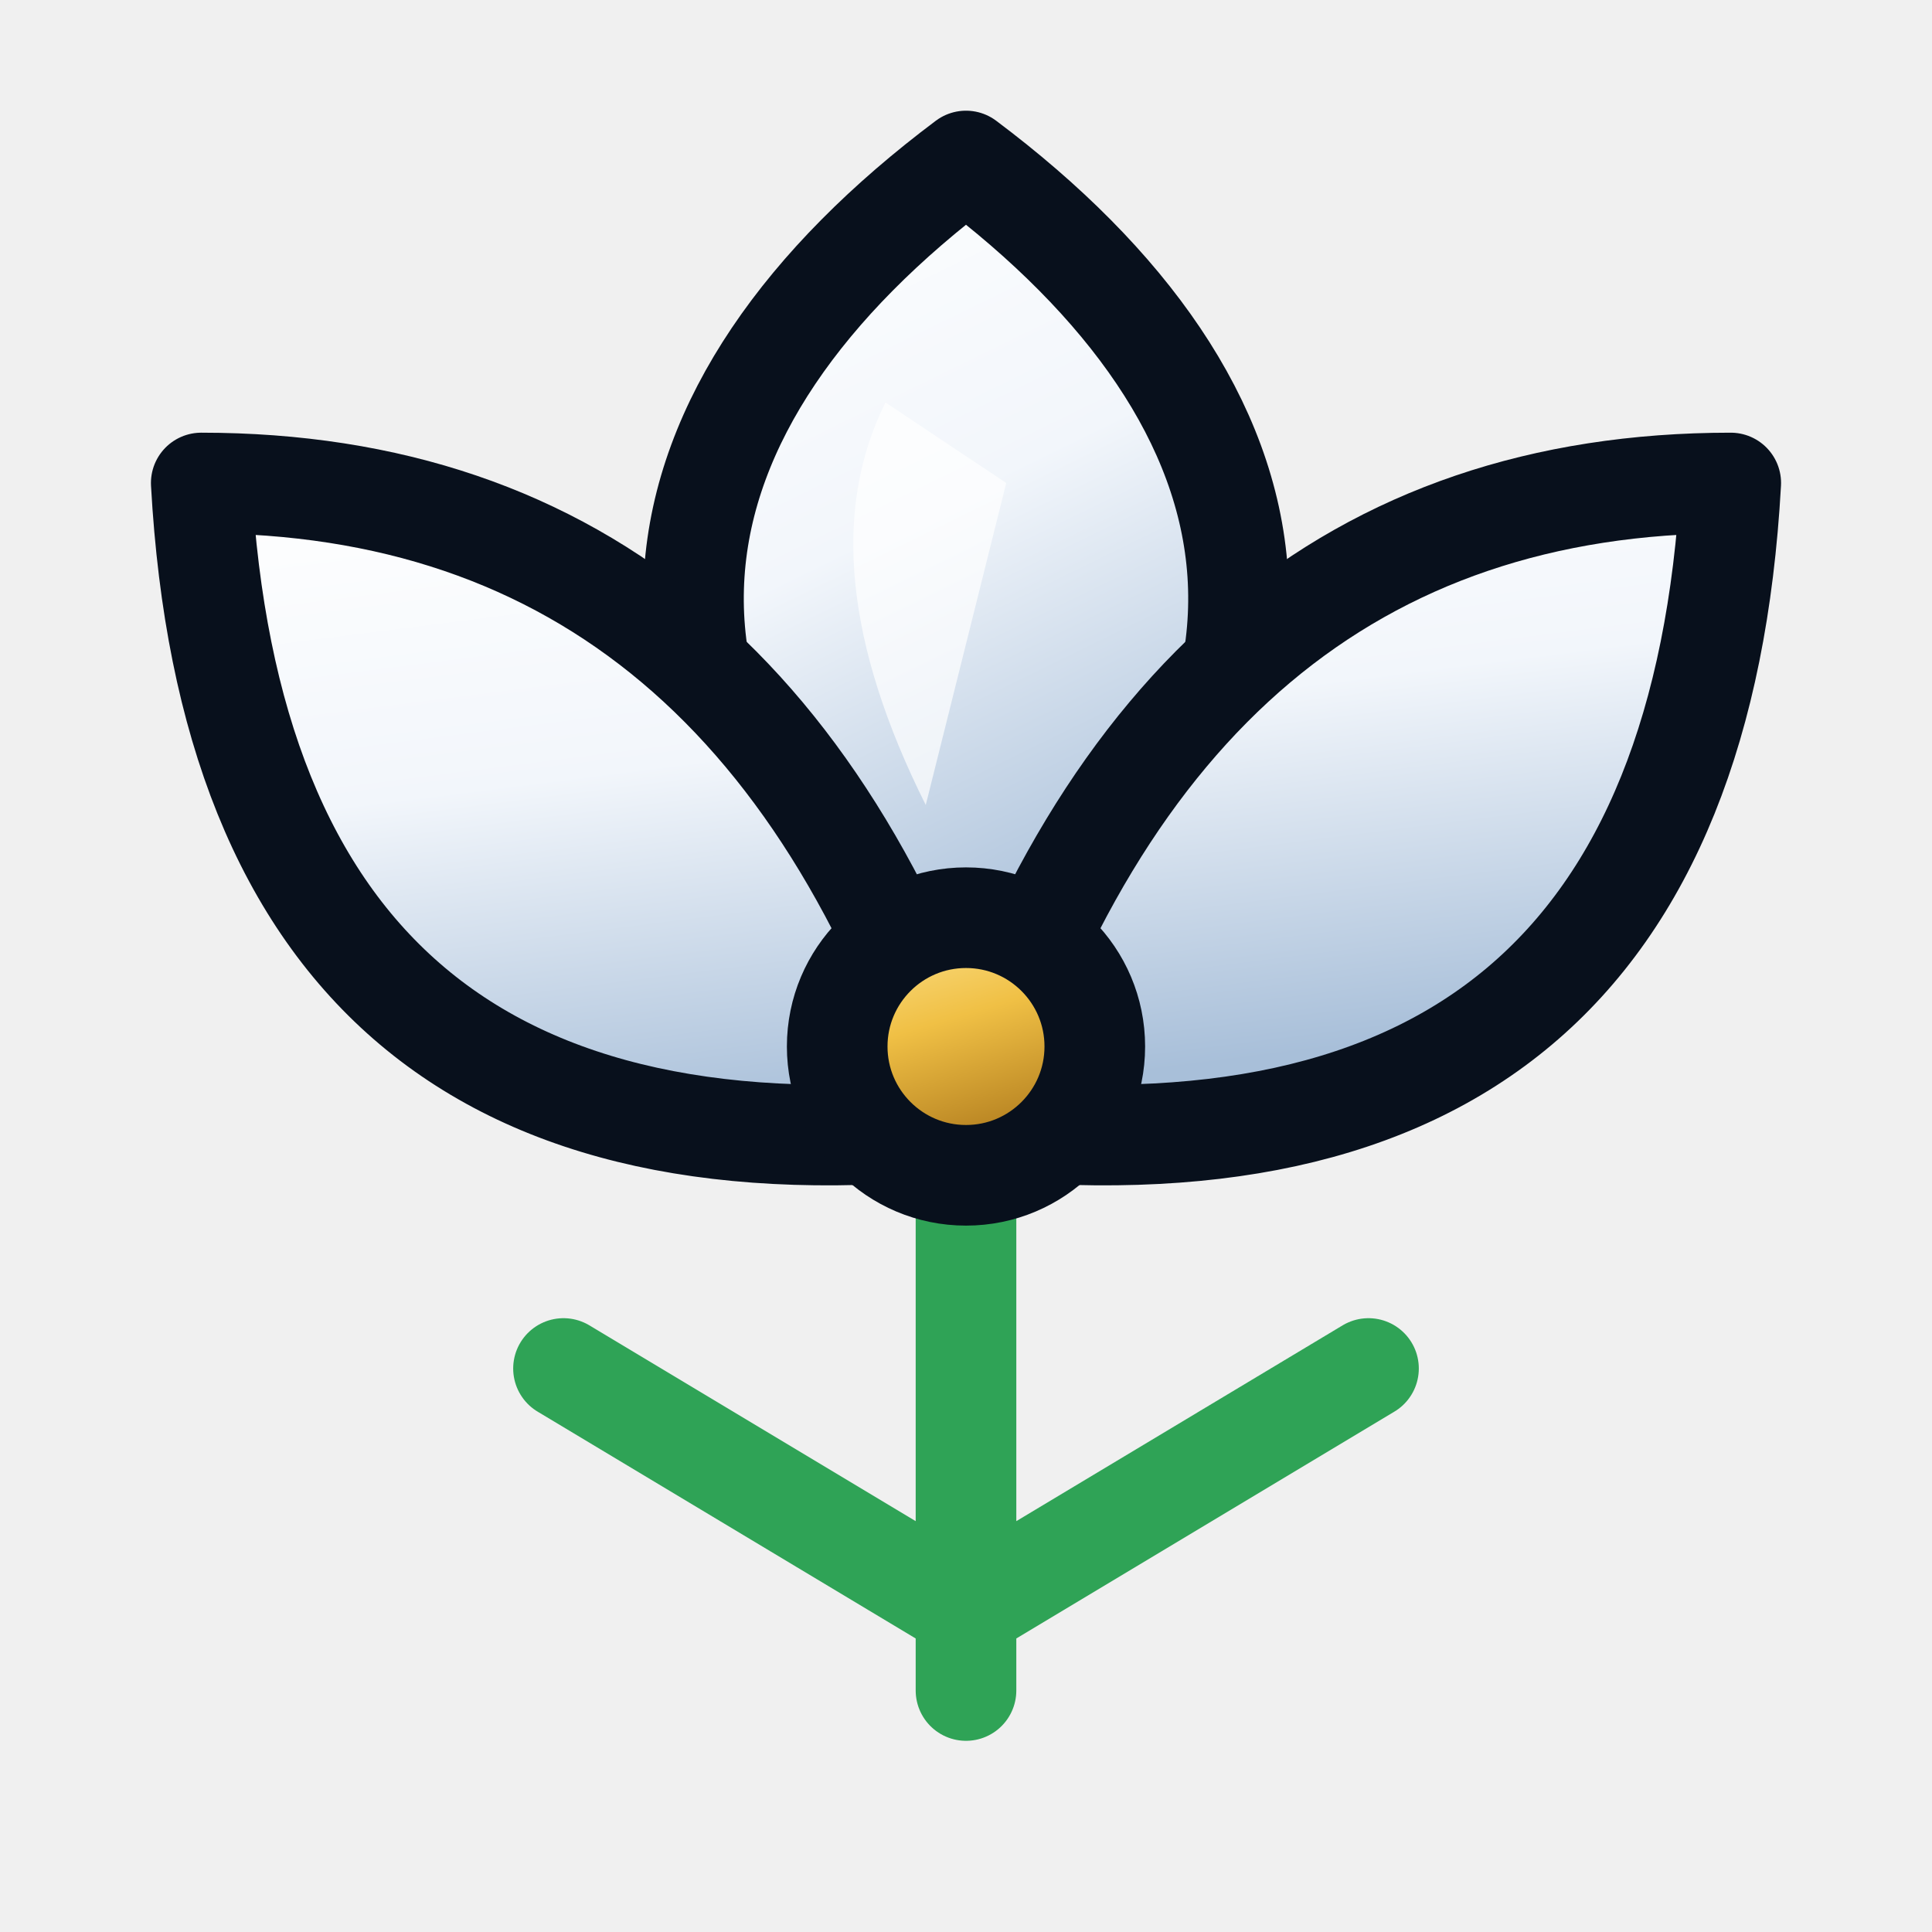
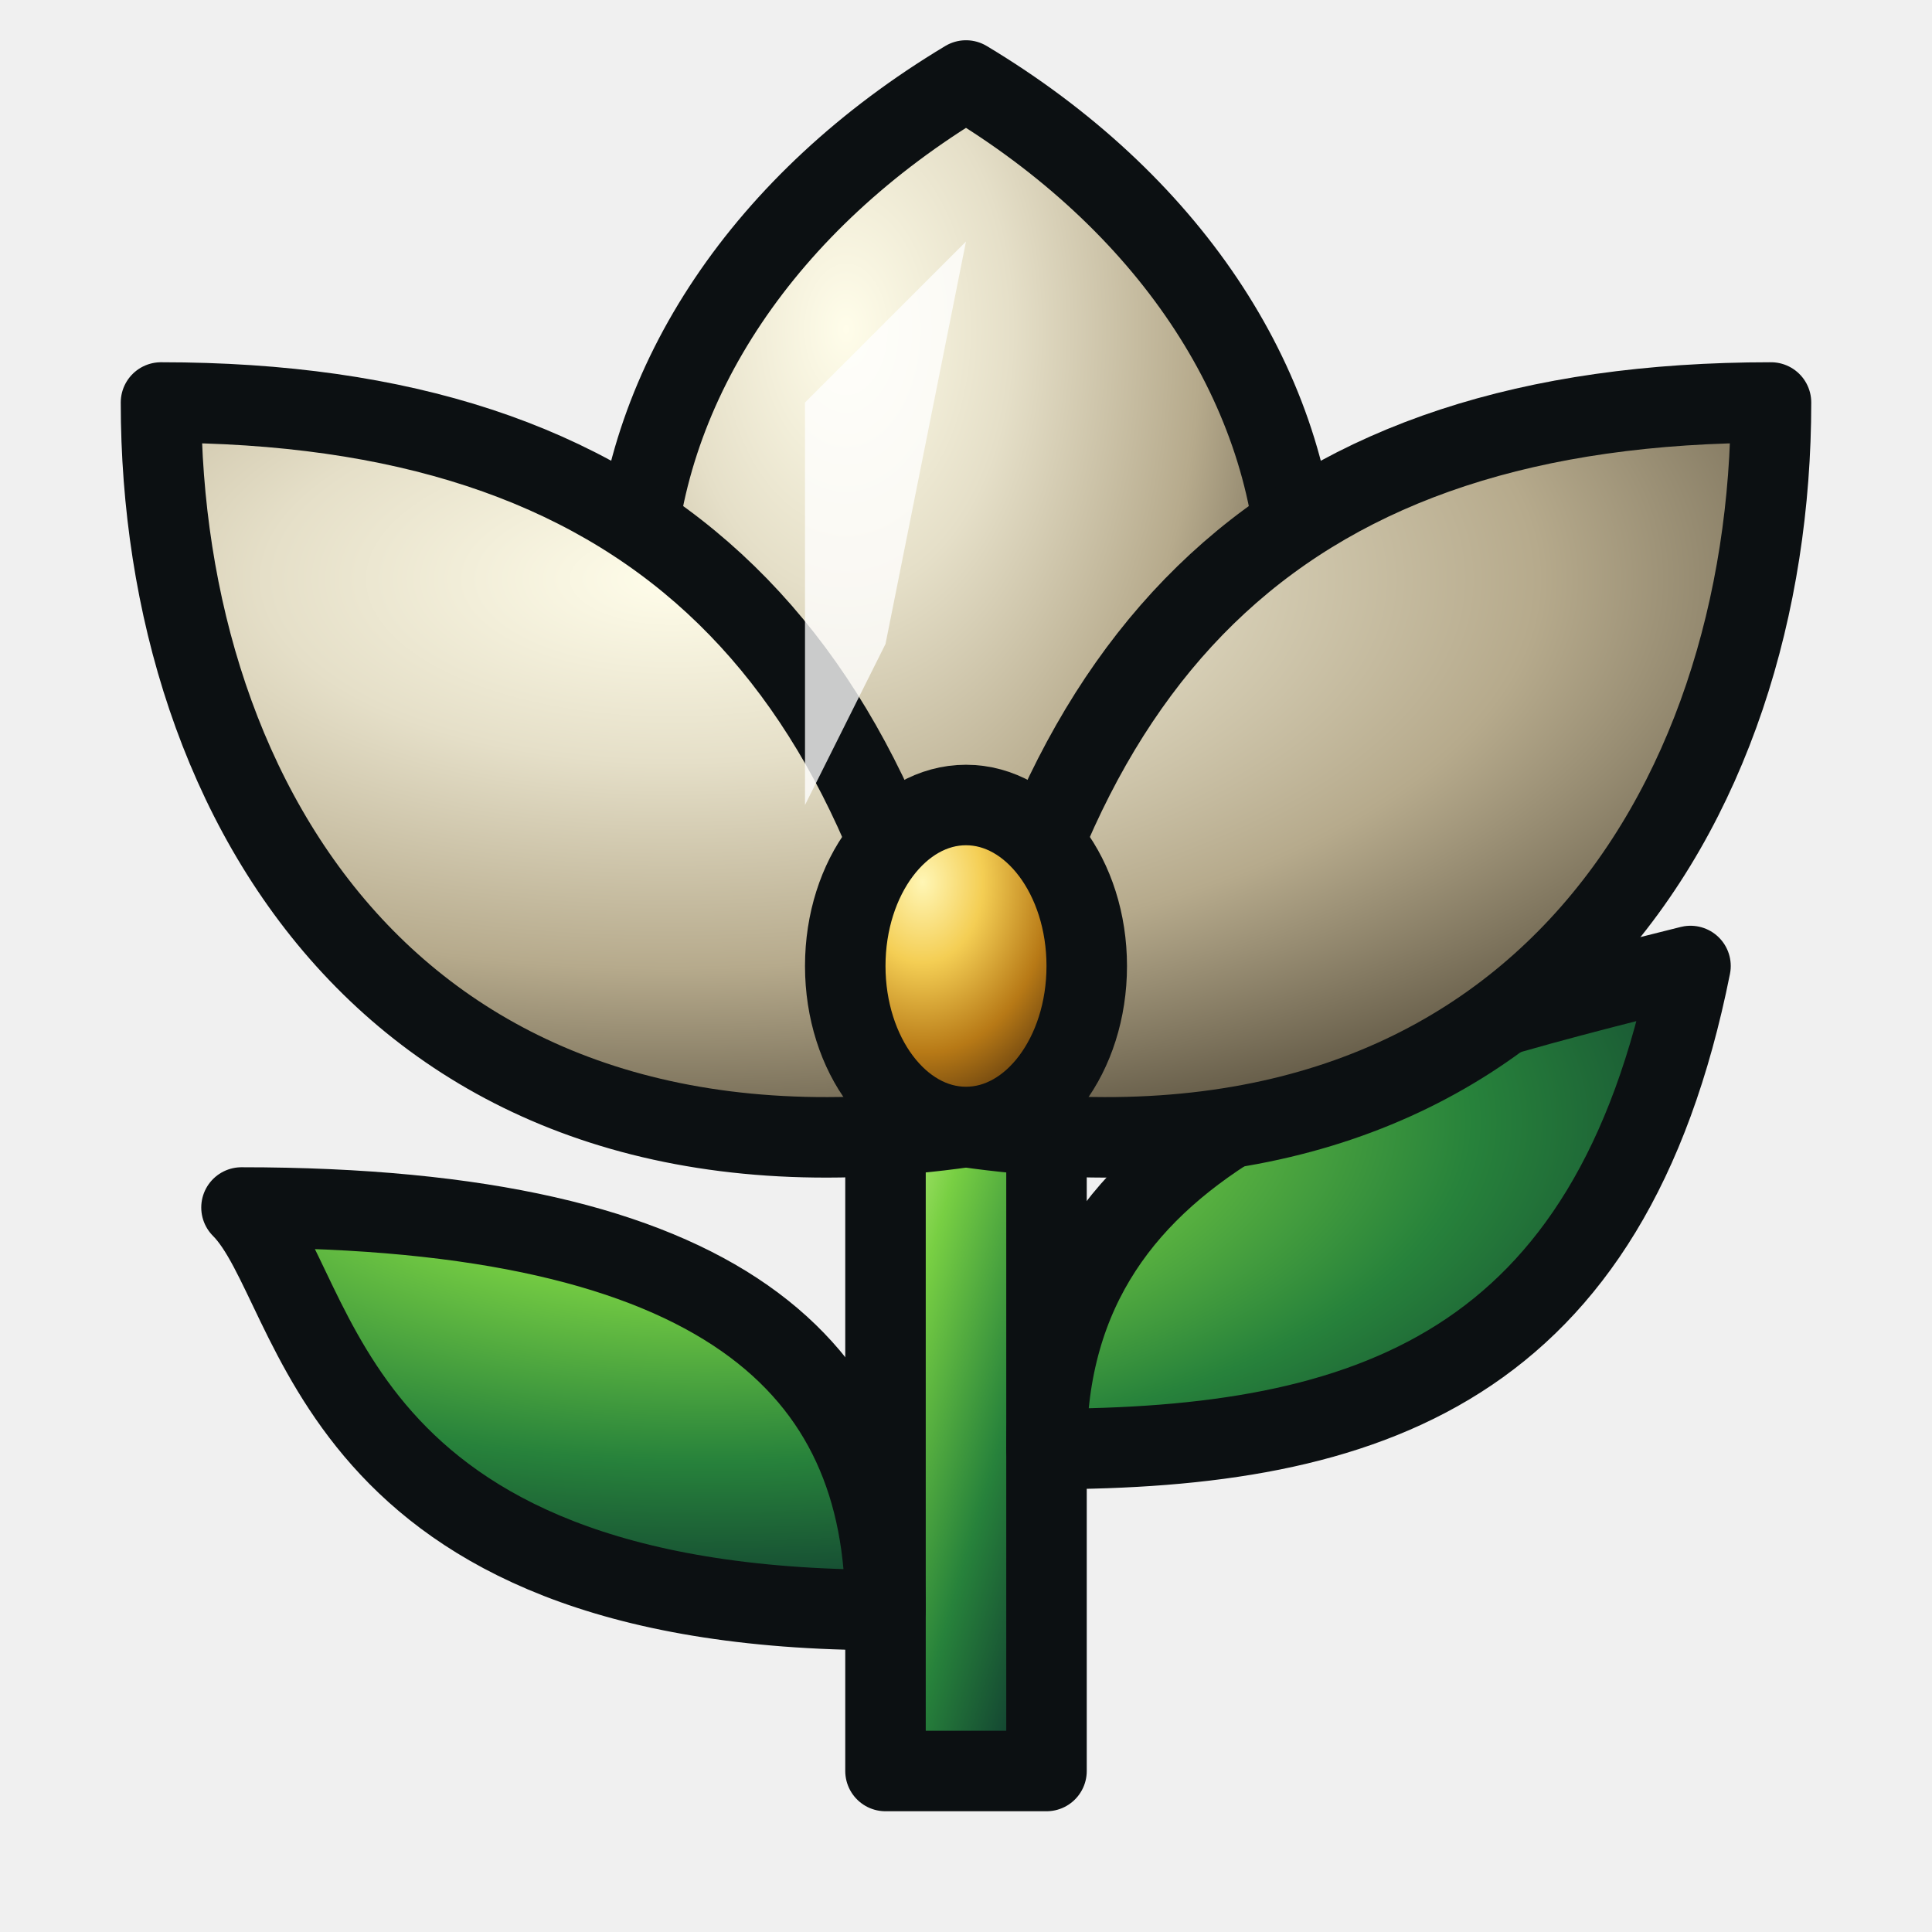
<svg xmlns="http://www.w3.org/2000/svg" viewBox="0 0 24 24">
  <defs>
-     <linearGradient id="lily-g1" x1="0" y1="0" x2="0.3" y2="1">
-       <stop offset="0" stop-color="#ffffff" />
-       <stop offset="0.48" stop-color="#f2f6fb" />
-       <stop offset="1" stop-color="#a8bfd9" />
+     <linearGradient id="lily-green-l" x1="12%" y1="0%" x2="80%" y2="100%">
+       <stop offset="0" stop-color="#ddff9d" />
+       <stop offset=".32" stop-color="#78cf43" />
+       <stop offset=".68" stop-color="#27823b" />
+       <stop offset="1" stop-color="#103b30" />
    </linearGradient>
-     <linearGradient id="lily-g2" x1="0" y1="0" x2="0.3" y2="1">
-       <stop offset="0" stop-color="#ffe89a" />
-       <stop offset="0.48" stop-color="#f0c045" />
-       <stop offset="1" stop-color="#ae791c" />
-     </linearGradient>
+     <radialGradient id="lily-green-r" cx="32%" cy="24%" r="78%">
+       <stop offset="0" stop-color="#ddff9d" />
+       <stop offset=".32" stop-color="#78cf43" />
+       <stop offset=".68" stop-color="#27823b" />
+       <stop offset="1" stop-color="#103b30" />
+     </radialGradient>
+     <radialGradient id="lily-marble-r" cx="32%" cy="24%" r="78%">
+       <stop offset="0" stop-color="#fffdea" />
+       <stop offset=".32" stop-color="#e5dfc8" />
+       <stop offset=".68" stop-color="#b6aa8c" />
+       <stop offset="1" stop-color="#665d49" />
+     </radialGradient>
+     <radialGradient id="lily-gold-r" cx="32%" cy="24%" r="78%">
+       <stop offset="0" stop-color="#fff6b5" />
+       <stop offset=".32" stop-color="#f4ce54" />
+       <stop offset=".68" stop-color="#b77916" />
+       <stop offset="1" stop-color="#51310d" />
+     </radialGradient>
  </defs>
-   <g stroke="#08101c" stroke-width="1.25" stroke-linejoin="round" stroke-linecap="round">
-     <path d="M12 21v-8m-5 4 5 3 5-3" fill="none" stroke="#2fa356" />
-     <path d="M12 13C7 9 8 5 12 2c4 3 5 7 0 11Z" fill="url(#lily-g1)" />
-     <path d="M12 14Q3 15 2.5 6q7 0 9.5 8Zm0 0q9 1 9.5-8-7 0-9.5 8Z" fill="url(#lily-g1)" />
-     <circle cx="12" cy="13" r="1.6" fill="url(#lily-g2)" />
-     <path d="M11 5q-1 2 .5 5l1-4Z" fill="#ffffff" opacity="0.7" stroke="none" />
+   <g stroke="#0c1012" stroke-width="1" stroke-linejoin="round" stroke-linecap="round">
+     <path d="M11 22V12h2v10Z" fill="url(#lily-green-l)" />
+     <path d="M11 20C4 20 4 16 3 15c6 0 8 2 8 5Zm2-2c0-4 4-5 8-6-1 5-4 6-8 6Z" fill="url(#lily-green-r)" />
+     <path d="M12 14C6 10 7 4 12 1c5 3 6 9 0 13Z" fill="url(#lily-marble-r)" />
+     <path d="M12 14C5 15 2 10 2 5c6 0 9 3 10 9Zm0 0c7 1 10-4 10-9-6 0-9 3-10 9Z" fill="url(#lily-marble-r)" />
+     <ellipse cx="12" cy="12" rx="1.5" ry="2" fill="url(#lily-gold-r)" />
+     <path d="M10 5 12 3l-1 5-1 2Z" fill="#fff" opacity=".78" stroke="none" />
  </g>
</svg>
